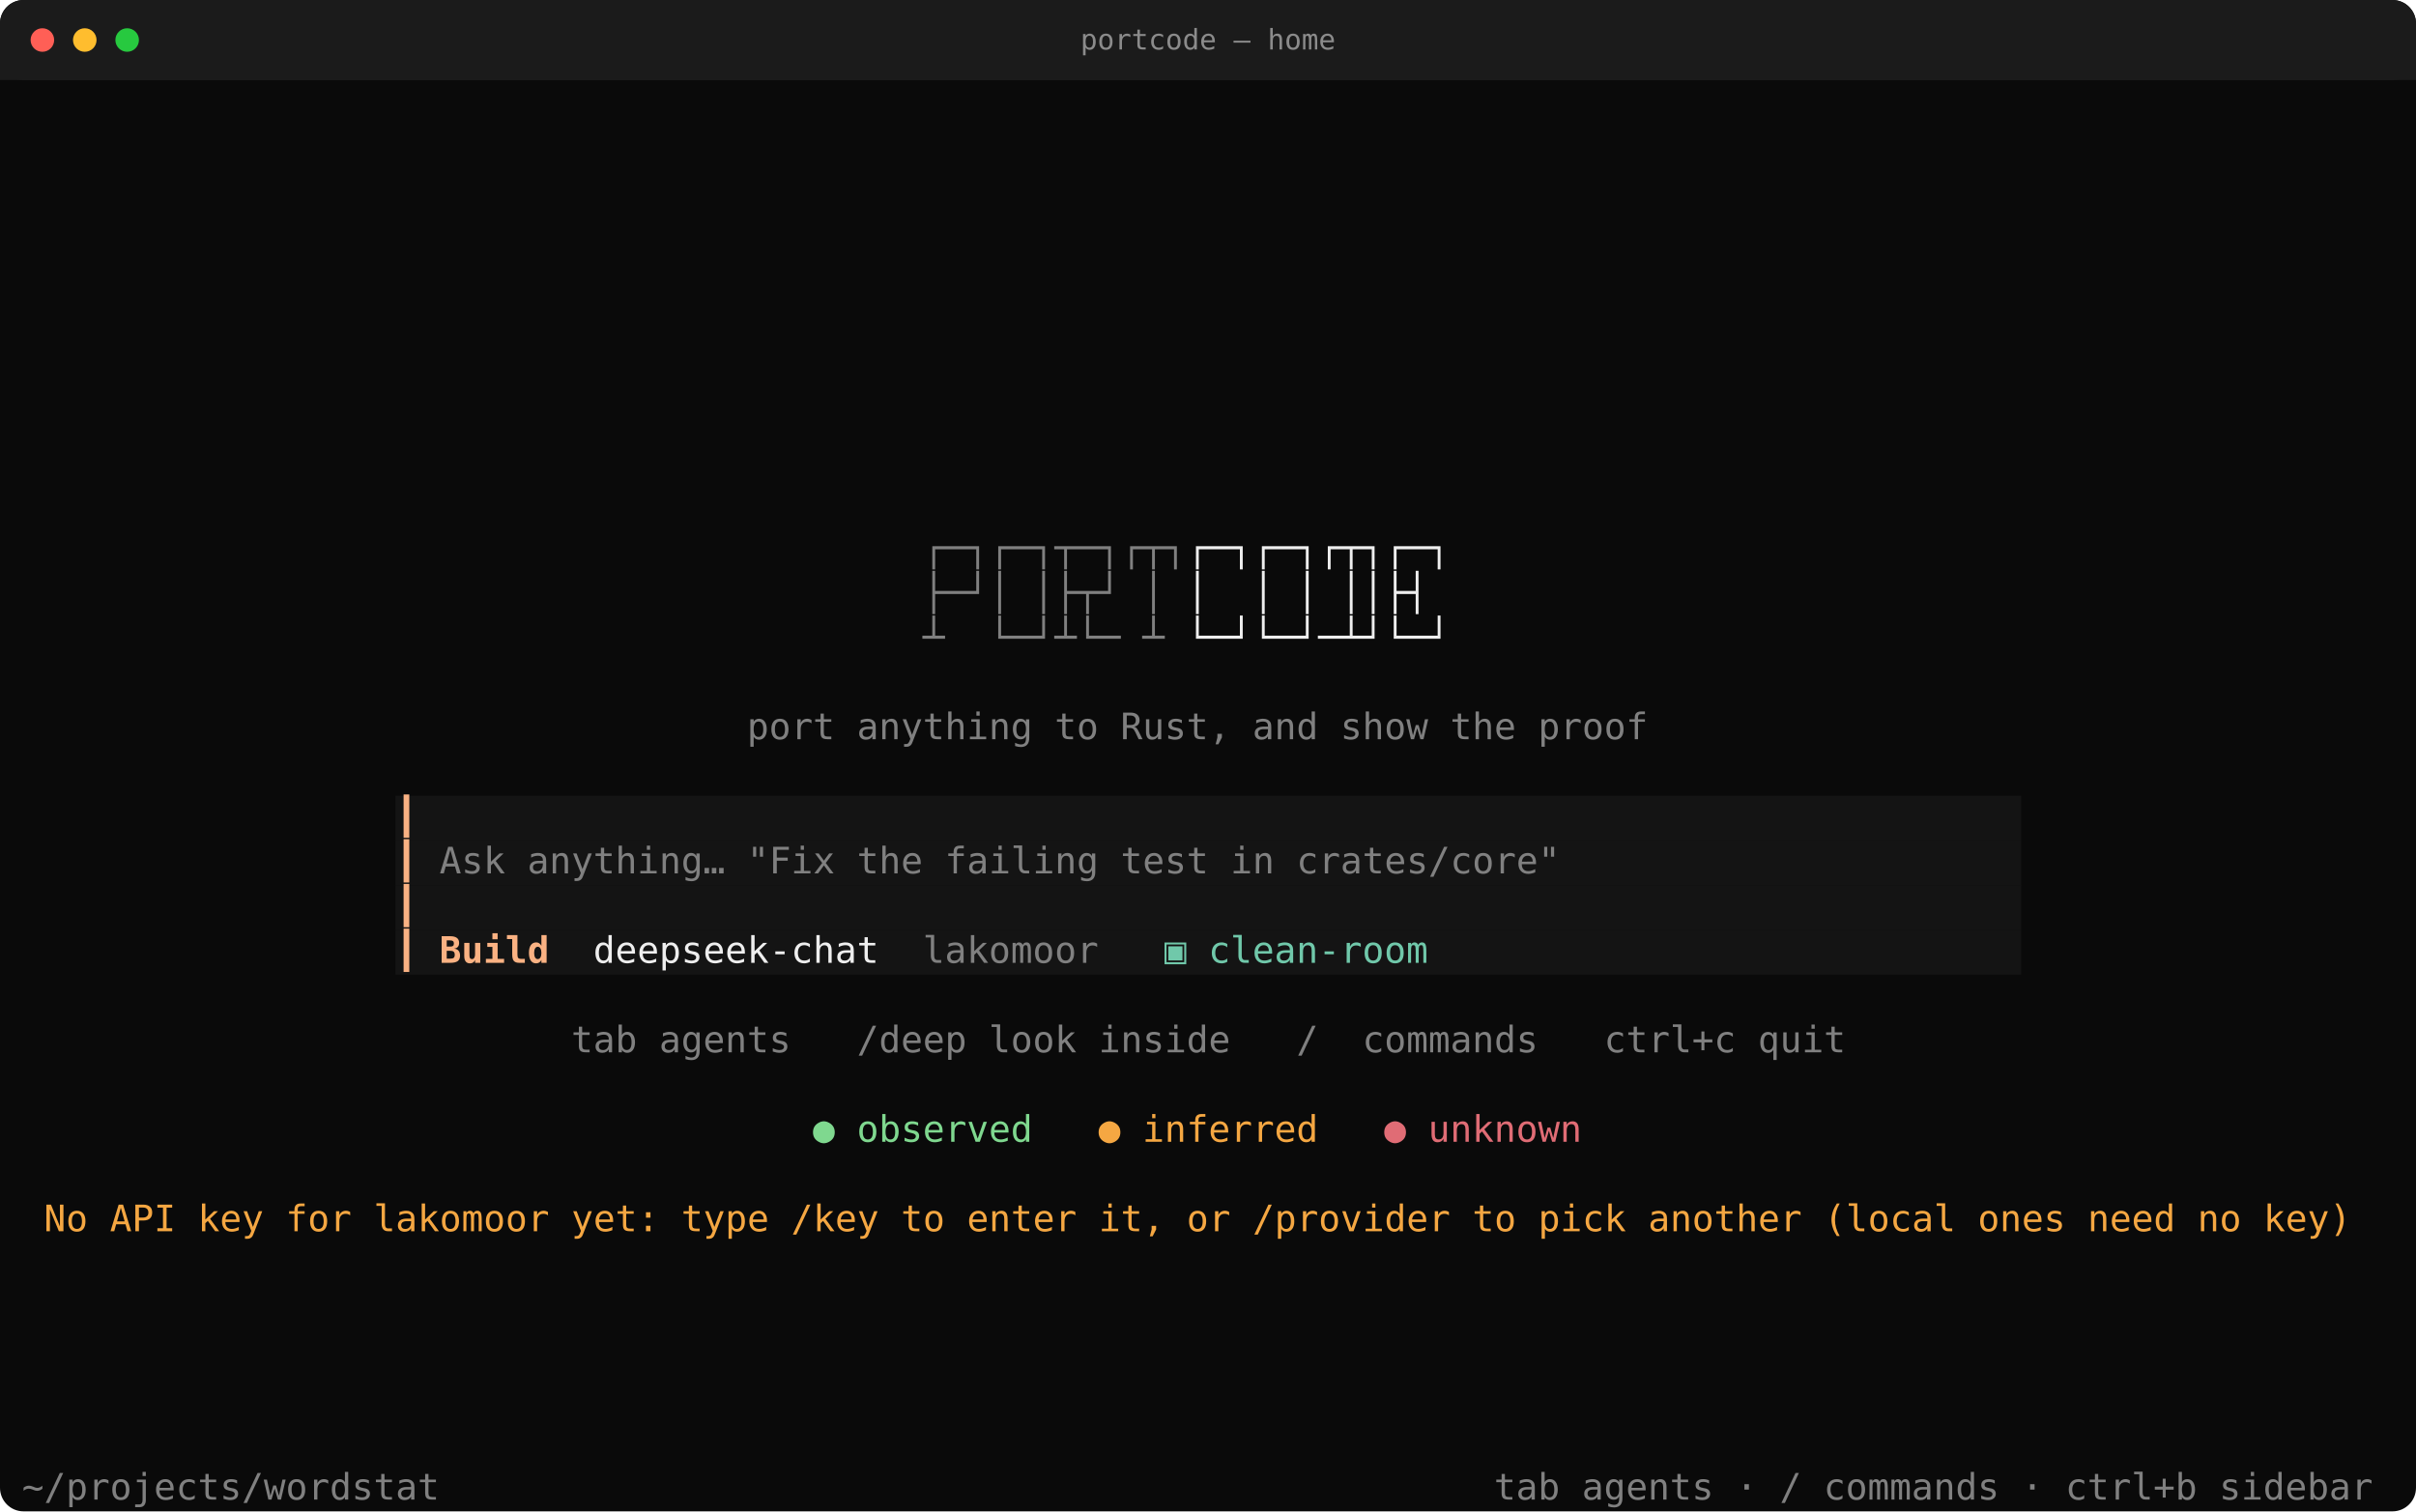
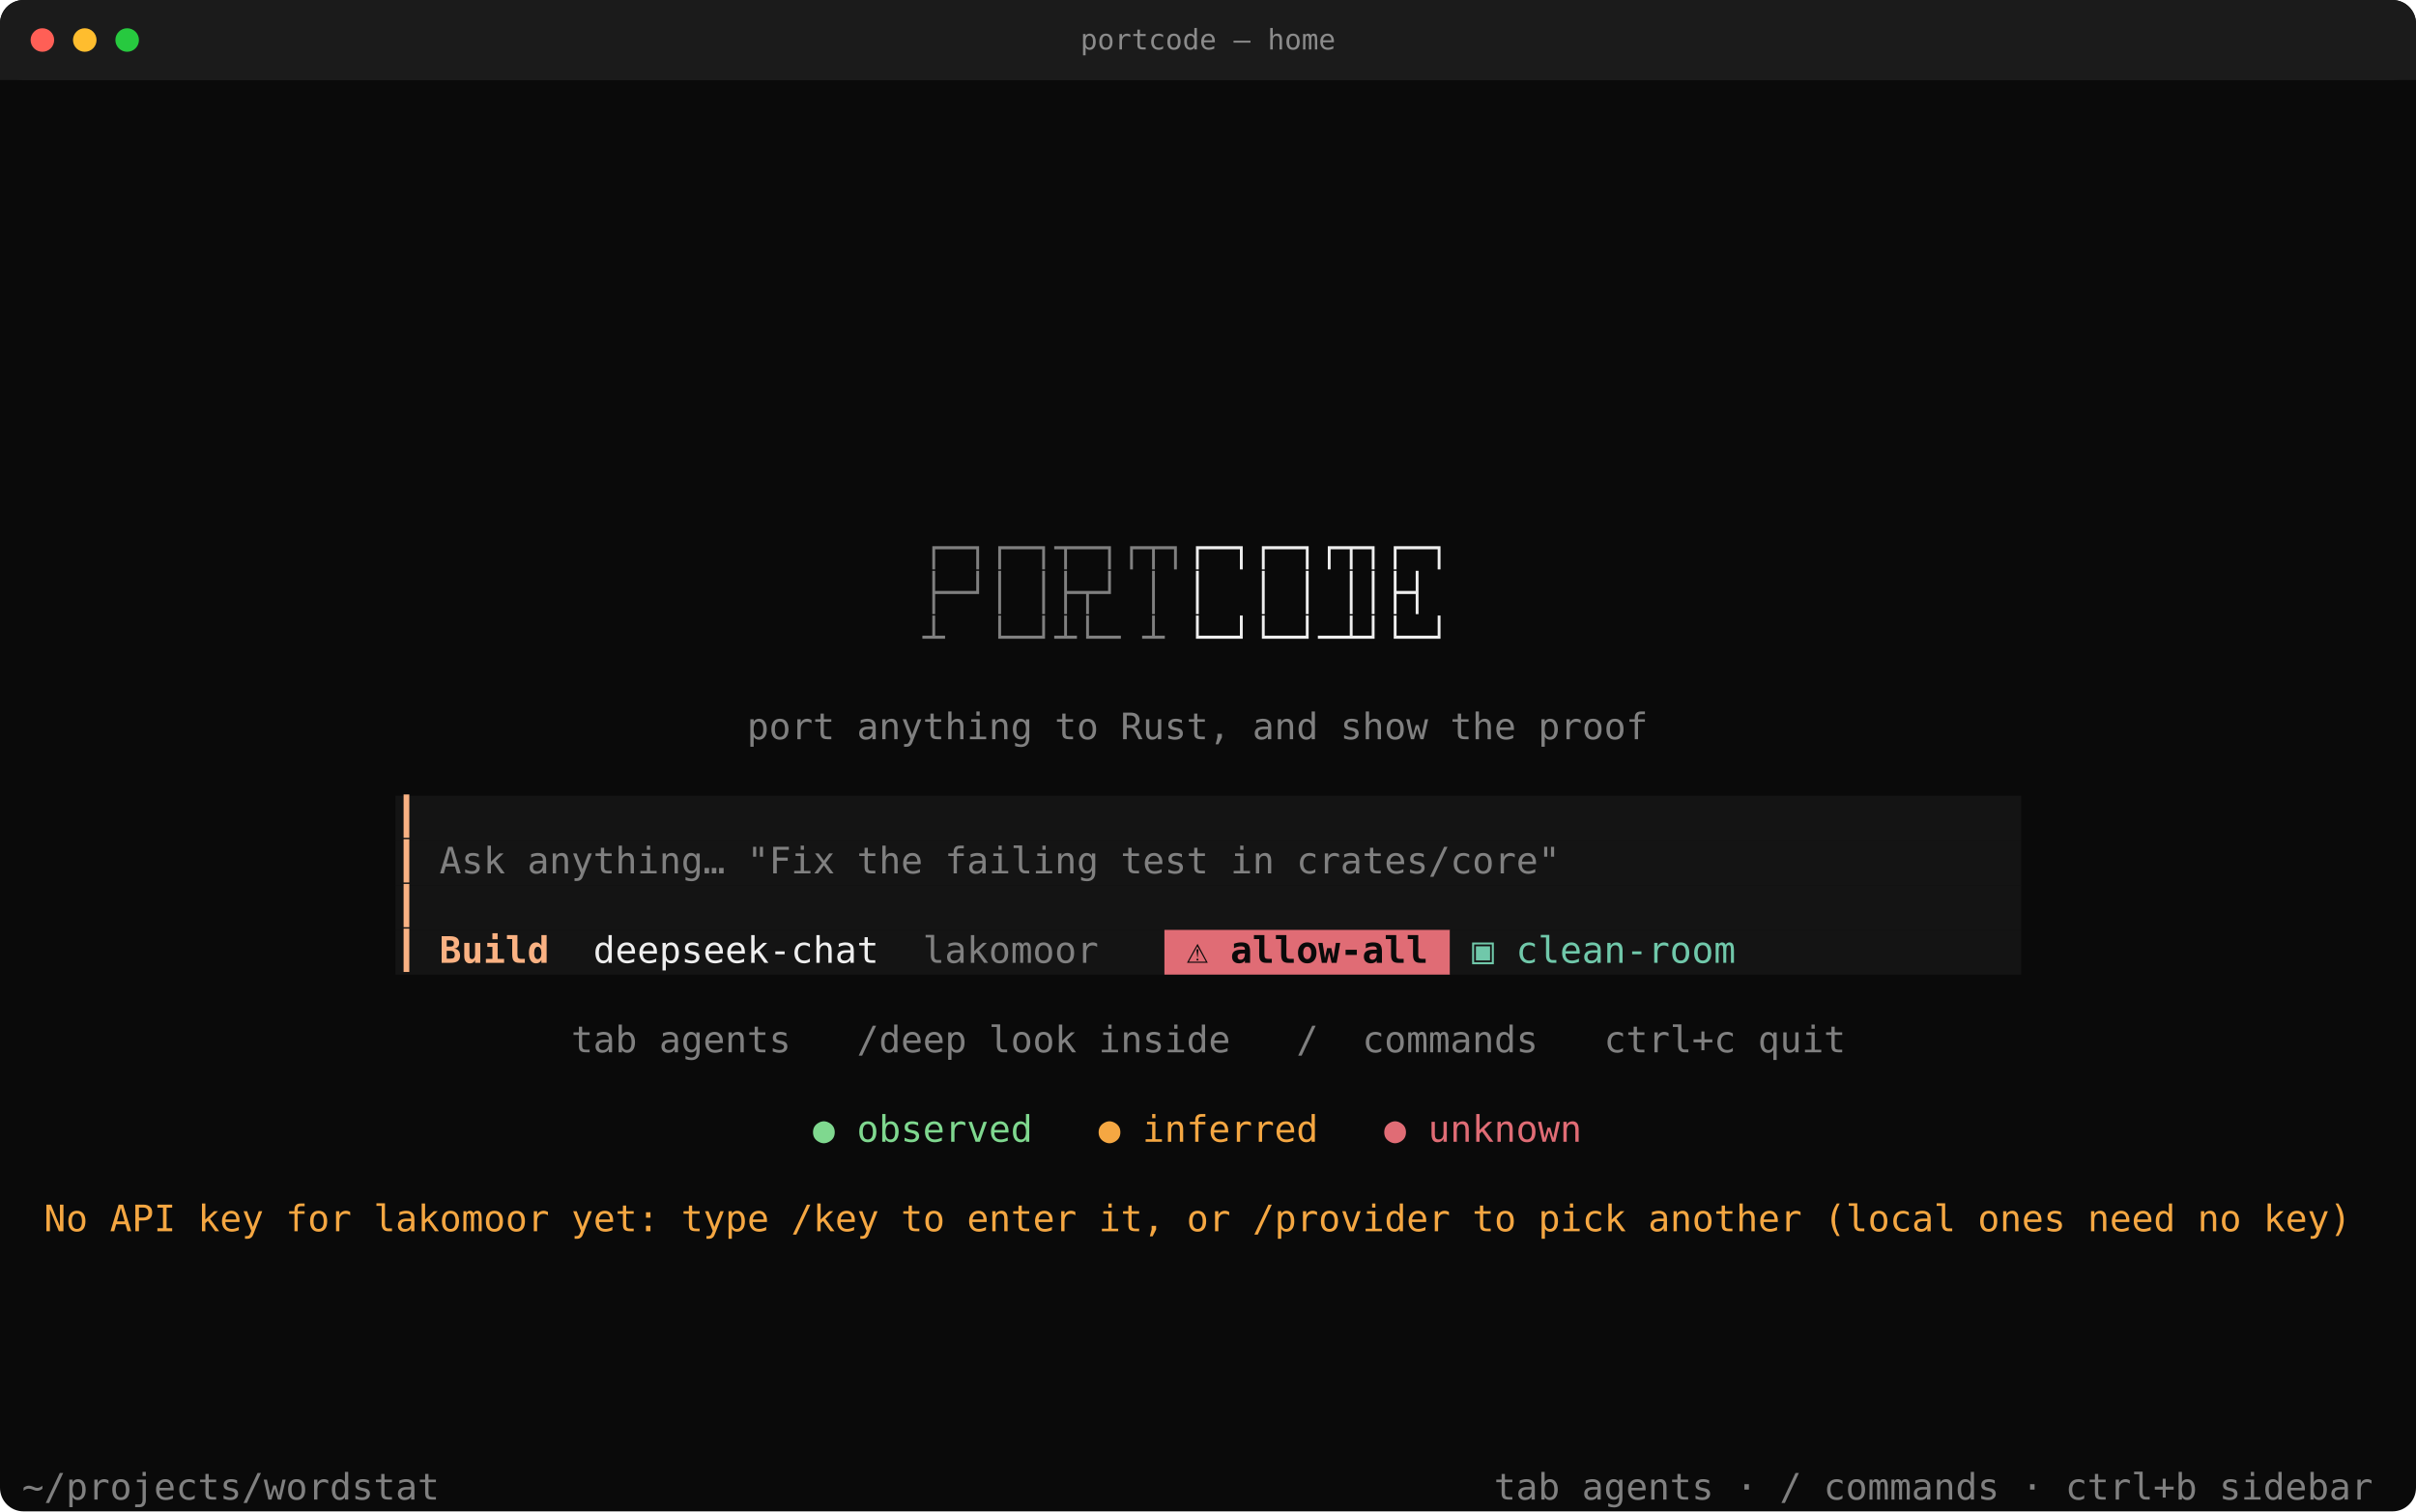
<svg xmlns="http://www.w3.org/2000/svg" width="1026" height="642" viewBox="0 0 1026 642" role="img" aria-label="portcode — home">
  <rect width="1026" height="642" rx="10" fill="#0a0a0a" />
  <rect width="1026" height="34" rx="10" fill="#1b1b1b" />
  <rect y="24" width="1026" height="10" fill="#1b1b1b" />
  <circle cx="18" cy="17" r="5" fill="#ff5f56" />
  <circle cx="36" cy="17" r="5" fill="#ffbd2e" />
  <circle cx="54" cy="17" r="5" fill="#27c93f" />
  <text x="513" y="21" fill="#8b8b8b" font-family="ui-monospace,Menlo,monospace" font-size="12" text-anchor="middle">portcode — home</text>
  <rect x="167.94" y="338.00" width="690.42" height="19" fill="#141414" />
  <rect x="167.94" y="357.00" width="690.42" height="19" fill="#141414" />
  <rect x="167.94" y="376.00" width="690.42" height="19" fill="#141414" />
-   <rect x="167.94" y="395.00" width="690.42" height="19" fill="#141414" />
+   <rect x="167.94" y="395.00" width="326.55" height="19" fill="#141414" />
+   <rect x="494.49" y="395.00" width="121.29" height="19" fill="#e06c75" />
+   <rect x="615.78" y="395.00" width="242.58" height="19" fill="#141414" />
  <g font-family="ui-monospace,SFMono-Regular,Menlo,Consolas,'DejaVu Sans Mono',monospace" font-size="15.5" xml:space="preserve">
    <text x="391.86" y="238.00" fill="#808080" textLength="111.96" lengthAdjust="spacingAndGlyphs">┌─┐┌─┐┬─┐┌┬┐</text>
    <text x="503.82" y="238.00" fill="#eeeeee" textLength="111.96" lengthAdjust="spacingAndGlyphs" font-weight="700">┌─┐┌─┐┌┬┐┌─┐</text>
    <text x="391.86" y="257.00" fill="#808080" textLength="111.96" lengthAdjust="spacingAndGlyphs">├─┘│ │├┬┘ │ </text>
    <text x="503.82" y="257.00" fill="#eeeeee" textLength="111.96" lengthAdjust="spacingAndGlyphs" font-weight="700">│  │ │ ││├┤ </text>
    <text x="391.86" y="276.00" fill="#808080" textLength="111.96" lengthAdjust="spacingAndGlyphs">┴  └─┘┴└─ ┴ </text>
    <text x="503.82" y="276.00" fill="#eeeeee" textLength="111.96" lengthAdjust="spacingAndGlyphs" font-weight="700">└─┘└─┘─┴┘└─┘</text>
    <text x="317.22" y="314.00" fill="#808080" textLength="382.53" lengthAdjust="spacingAndGlyphs">port anything to Rust, and show the proof</text>
    <text x="167.94" y="352.00" fill="#fab283" textLength="9.33" lengthAdjust="spacingAndGlyphs">┃</text>
    <text x="167.94" y="371.00" fill="#fab283" textLength="9.33" lengthAdjust="spacingAndGlyphs">┃</text>
    <text x="177.27" y="371.00" fill="#808080" textLength="485.16" lengthAdjust="spacingAndGlyphs"> Ask anything… "Fix the failing test in crates/core"</text>
    <text x="167.94" y="390.00" fill="#fab283" textLength="9.33" lengthAdjust="spacingAndGlyphs">┃</text>
    <text x="167.94" y="409.00" fill="#fab283" textLength="9.33" lengthAdjust="spacingAndGlyphs">┃</text>
    <text x="186.60" y="409.00" fill="#fab283" textLength="46.65" lengthAdjust="spacingAndGlyphs" font-weight="700">Build</text>
    <text x="233.25" y="409.00" fill="#eeeeee" textLength="139.95" lengthAdjust="spacingAndGlyphs">  deepseek-chat</text>
    <text x="373.20" y="409.00" fill="#808080" textLength="93.30" lengthAdjust="spacingAndGlyphs">  lakomoor</text>
-     <text x="494.49" y="409.00" fill="#70c8aa" textLength="111.96" lengthAdjust="spacingAndGlyphs">▣ clean-room</text>
+     <text x="494.49" y="409.00" fill="#0a0a0a" textLength="121.29" lengthAdjust="spacingAndGlyphs" font-weight="700"> ⚠ allow-all </text>
+     <text x="625.11" y="409.00" fill="#70c8aa" textLength="111.96" lengthAdjust="spacingAndGlyphs">▣ clean-room</text>
    <text x="242.58" y="447.00" fill="#808080" textLength="541.14" lengthAdjust="spacingAndGlyphs">tab agents   /deep look inside   /  commands   ctrl+c quit</text>
    <text x="345.21" y="485.00" fill="#7fd88f" textLength="93.30" lengthAdjust="spacingAndGlyphs">● observed</text>
    <text x="438.51" y="485.00" fill="#f5a742" textLength="121.29" lengthAdjust="spacingAndGlyphs">   ● inferred</text>
    <text x="559.80" y="485.00" fill="#e06c75" textLength="111.96" lengthAdjust="spacingAndGlyphs">   ● unknown</text>
    <text x="18.66" y="523.00" fill="#f5a742" textLength="979.65" lengthAdjust="spacingAndGlyphs">No API key for lakomoor yet: type /key to enter it, or /provider to pick another (local ones need no key)</text>
    <text x="0.00" y="637.00" fill="#808080" textLength="186.60" lengthAdjust="spacingAndGlyphs"> ~/projects/wordstat</text>
    <text x="634.44" y="637.00" fill="#808080" textLength="391.86" lengthAdjust="spacingAndGlyphs">tab agents · / commands · ctrl+b sidebar  </text>
  </g>
</svg>
